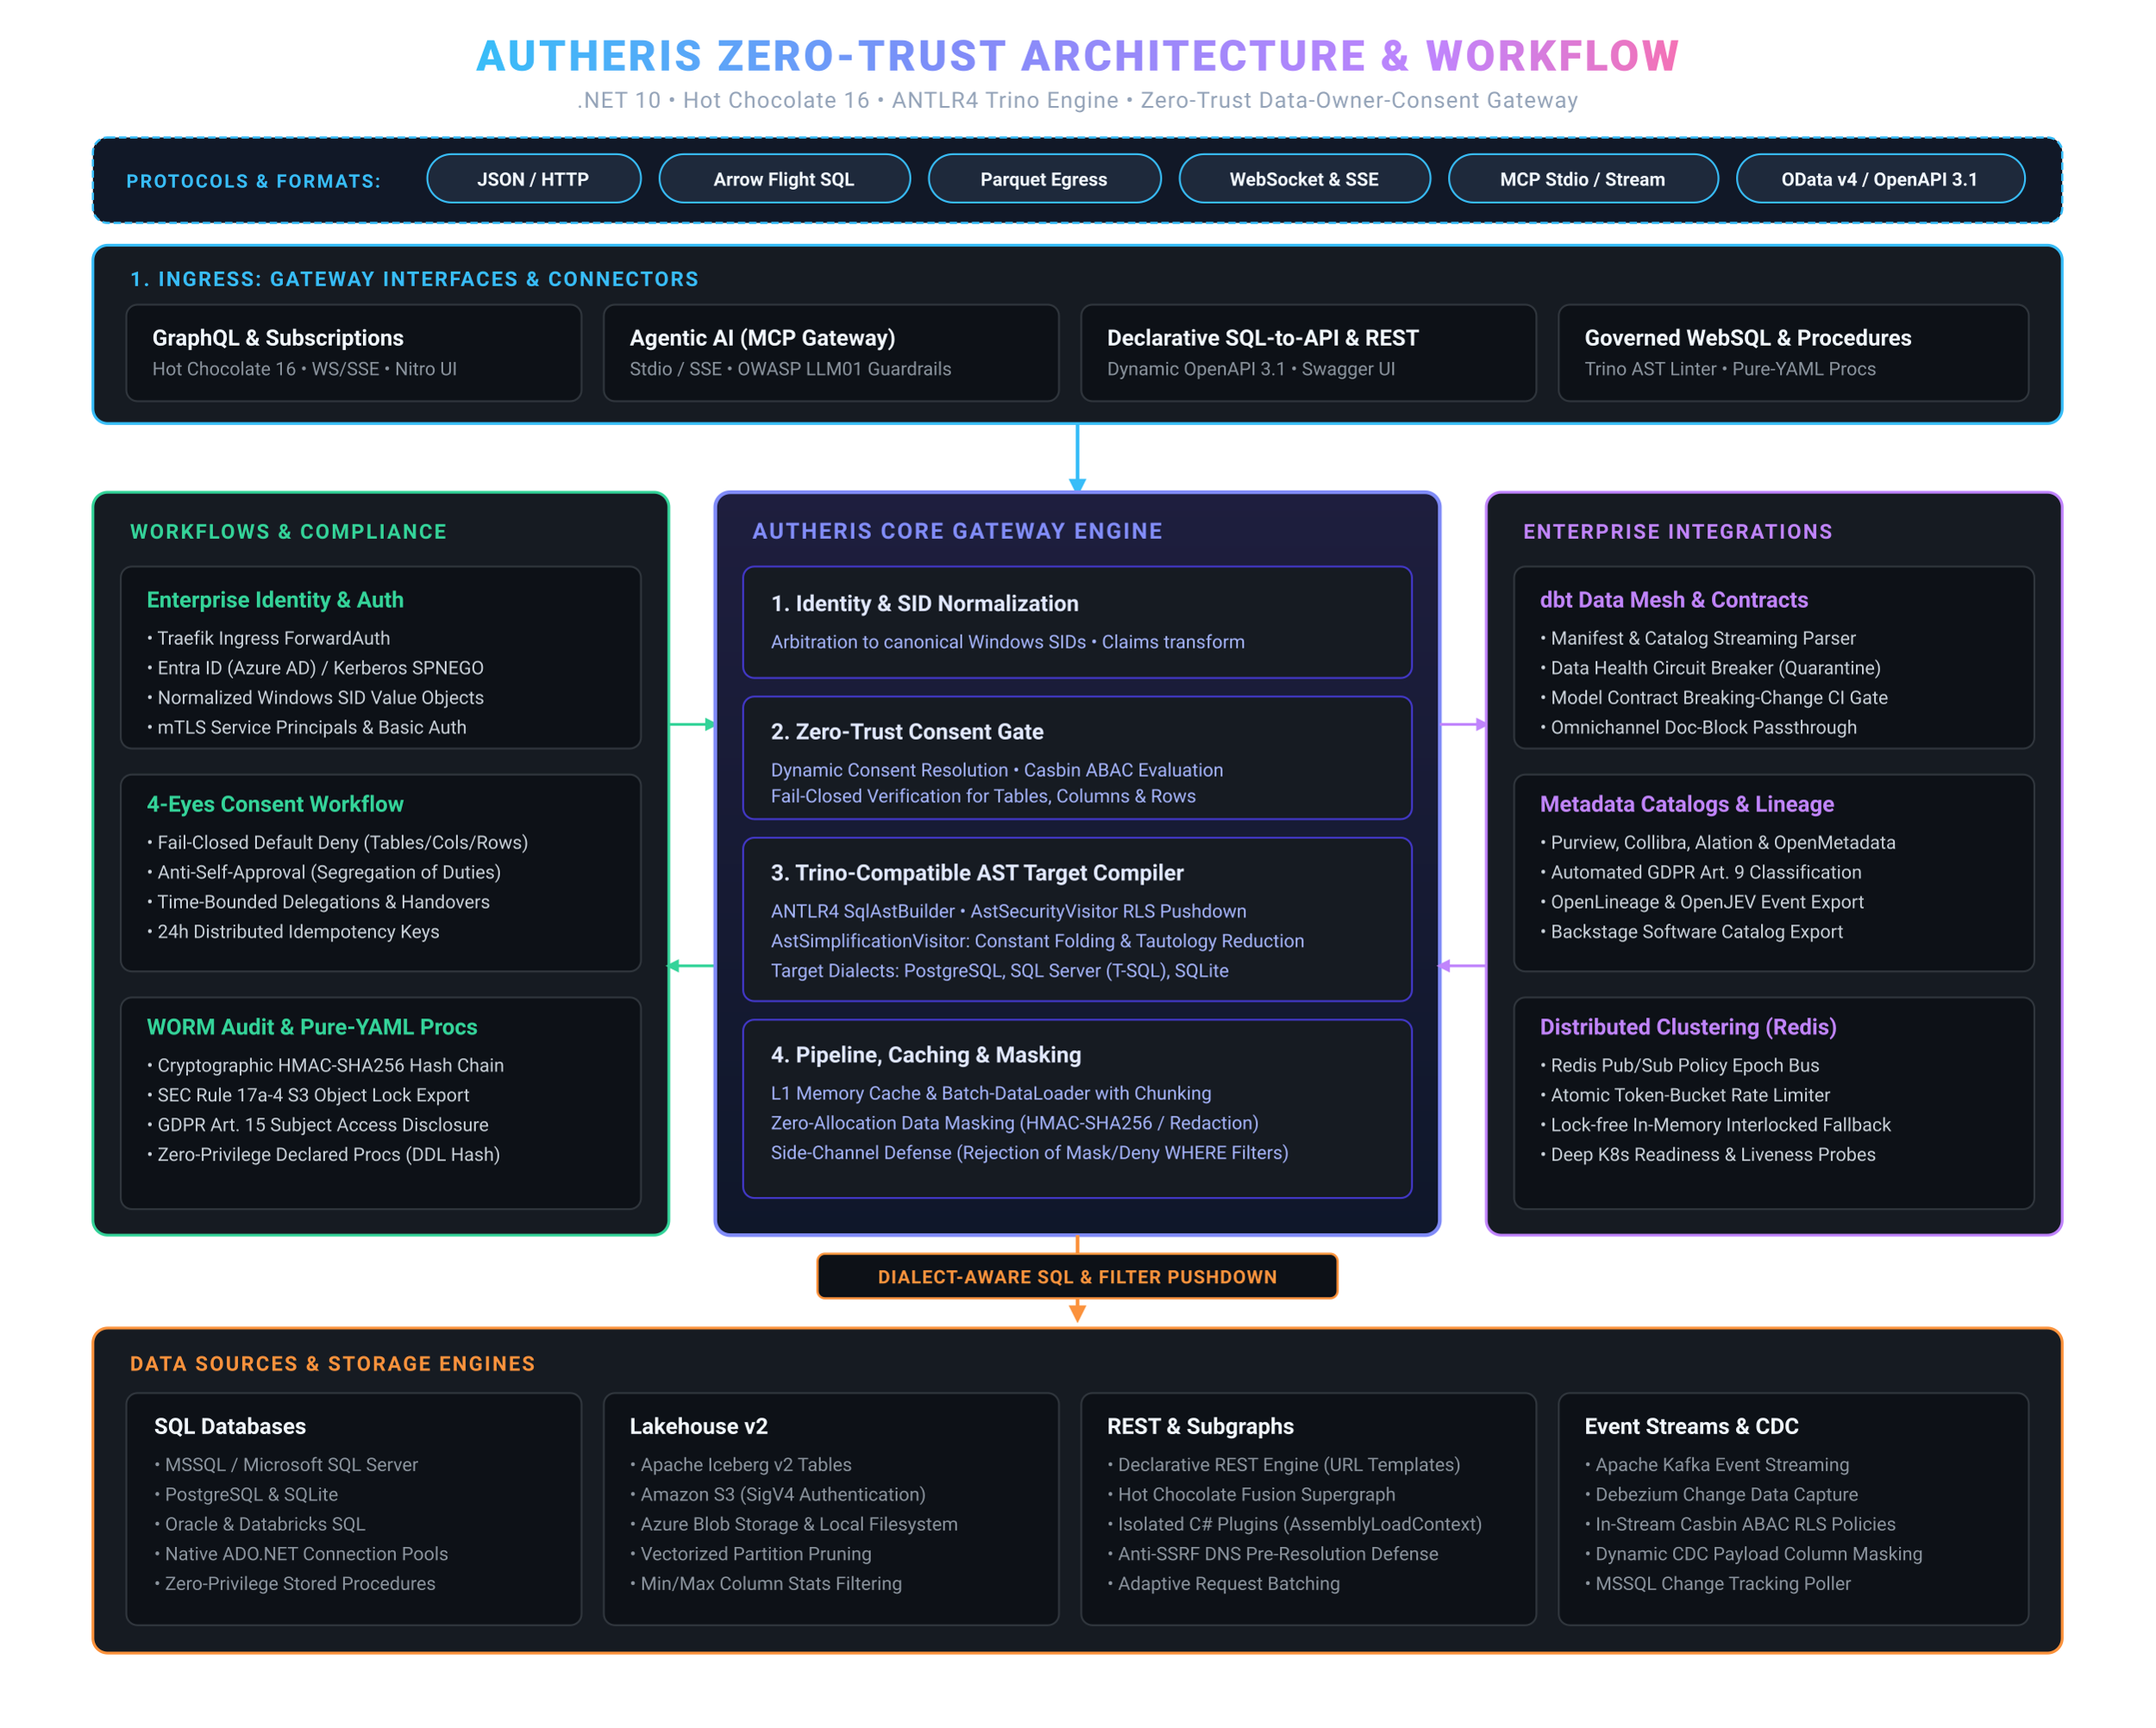
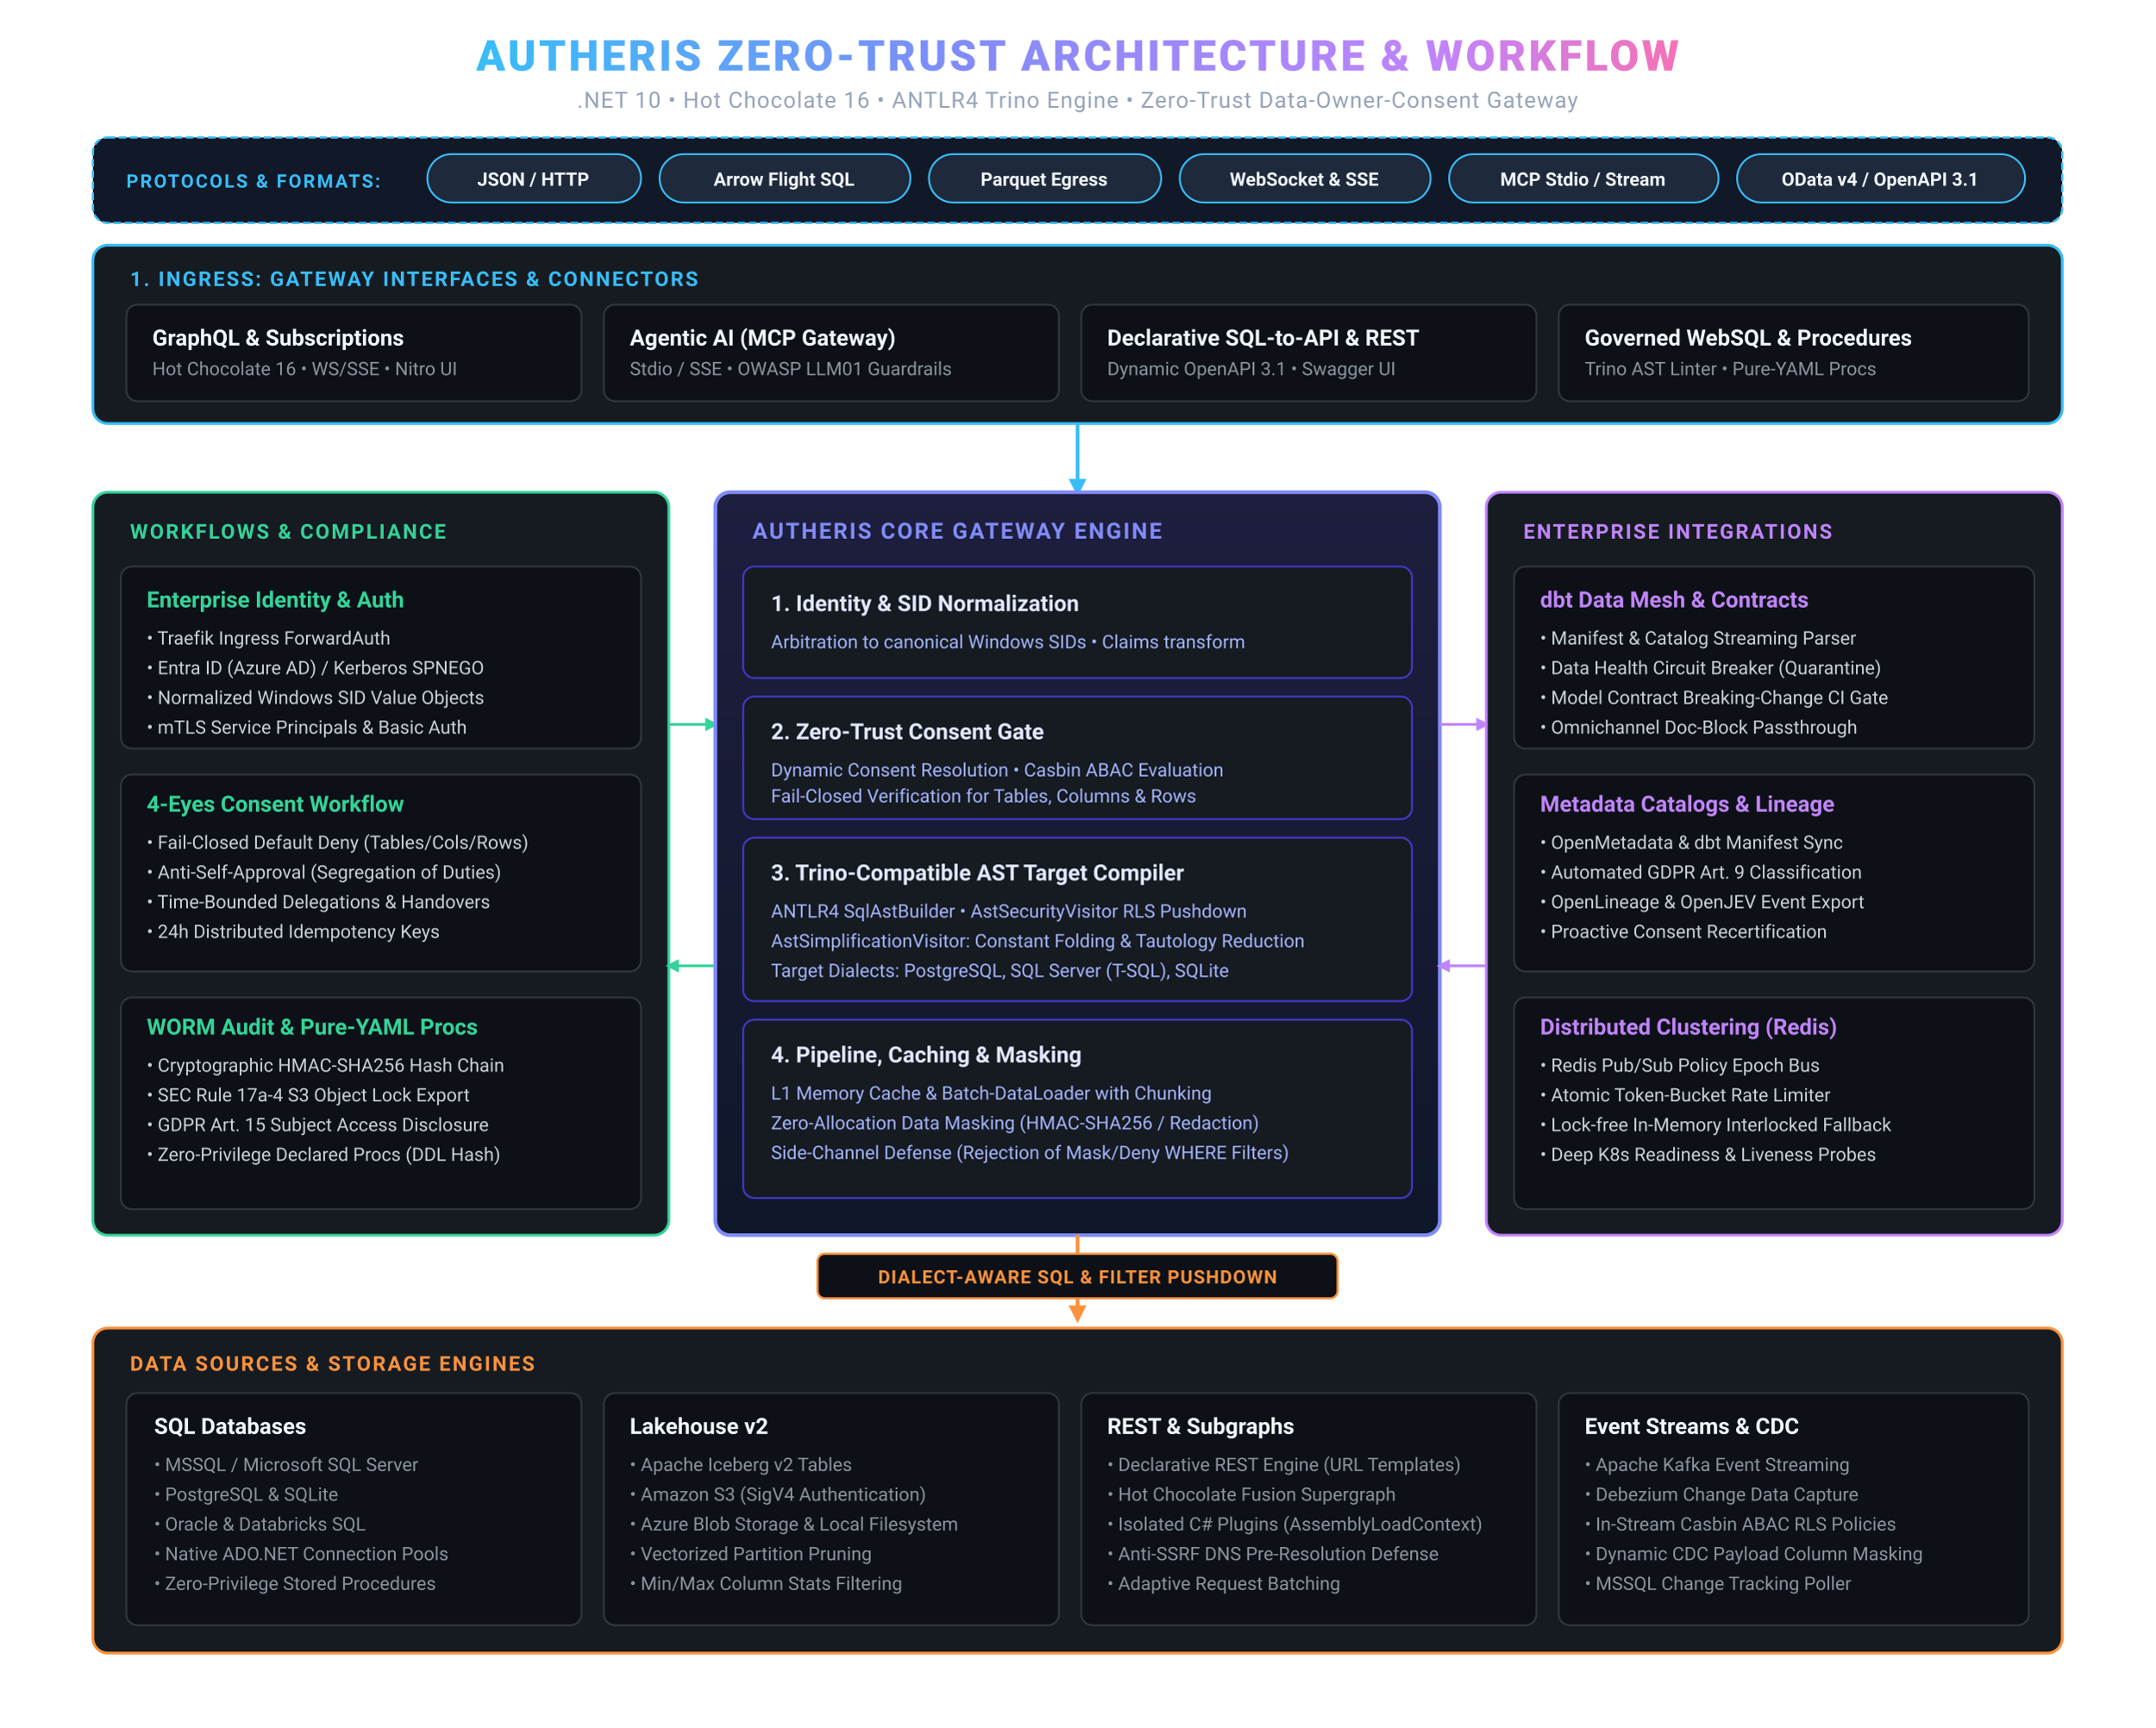
<svg xmlns="http://www.w3.org/2000/svg" viewBox="0 0 1160 930" width="100%" height="100%" style="background-color: #0d1117; font-family: -apple-system, BlinkMacSystemFont, 'Segoe UI', Roboto, Helvetica, Arial, sans-serif;">
  <defs>
    <linearGradient id="headerGrad" x1="0%" y1="0%" x2="100%" y2="0%">
      <stop offset="0%" stop-color="#38bdf8" />
      <stop offset="40%" stop-color="#818cf8" />
      <stop offset="80%" stop-color="#c084fc" />
      <stop offset="100%" stop-color="#f472b6" />
    </linearGradient>
    <linearGradient id="coreGrad" x1="0%" y1="0%" x2="0%" y2="100%">
      <stop offset="0%" stop-color="#1e1e3e" />
      <stop offset="100%" stop-color="#0f172a" />
    </linearGradient>
    <linearGradient id="protocolGrad" x1="0%" y1="0%" x2="100%" y2="0%">
      <stop offset="0%" stop-color="#0284c7" />
      <stop offset="100%" stop-color="#6366f1" />
    </linearGradient>
    <marker id="arrow" viewBox="0 0 10 10" refX="6" refY="5" markerWidth="6" markerHeight="6" orient="auto-start-reverse">
      <path d="M 0 1 L 8 5 L 0 9 z" fill="#64748b" />
    </marker>
    <marker id="arrowPrimary" viewBox="0 0 10 10" refX="6" refY="5" markerWidth="6" markerHeight="6" orient="auto-start-reverse">
      <path d="M 0 1 L 8 5 L 0 9 z" fill="#38bdf8" />
    </marker>
    <marker id="arrowGreen" viewBox="0 0 10 10" refX="6" refY="5" markerWidth="6" markerHeight="6" orient="auto-start-reverse">
      <path d="M 0 1 L 8 5 L 0 9 z" fill="#34d399" />
    </marker>
    <marker id="arrowPurple" viewBox="0 0 10 10" refX="6" refY="5" markerWidth="6" markerHeight="6" orient="auto-start-reverse">
      <path d="M 0 1 L 8 5 L 0 9 z" fill="#c084fc" />
    </marker>
    <marker id="arrowOrange" viewBox="0 0 10 10" refX="6" refY="5" markerWidth="6" markerHeight="6" orient="auto-start-reverse">
      <path d="M 0 1 L 8 5 L 0 9 z" fill="#fb923c" />
    </marker>
  </defs>
  <text x="580" y="38" text-anchor="middle" font-size="23" font-weight="800" fill="url(#headerGrad)" letter-spacing="1.5">AUTHERIS ZERO-TRUST ARCHITECTURE &amp; WORKFLOW</text>
  <text x="580" y="58" text-anchor="middle" font-size="12" fill="#94a3b8" letter-spacing="0.5">.NET 10 • Hot Chocolate 16 • ANTLR4 Trino Engine • Zero-Trust Data-Owner-Consent Gateway</text>
  <rect x="50" y="74" width="1060" height="46" rx="8" fill="#111827" stroke="#38bdf8" stroke-width="1.2" stroke-dasharray="4 2" />
  <text x="68" y="101" font-size="10" font-weight="700" fill="#38bdf8" letter-spacing="1">PROTOCOLS &amp; FORMATS:</text>
  <g transform="translate(230, 83)">
    <rect width="115" height="26" rx="13" fill="#1e293b" stroke="#38bdf8" stroke-width="1" />
    <text x="57" y="17" text-anchor="middle" font-size="10" font-weight="600" fill="#f0f6fc">JSON / HTTP</text>
    <rect x="125" width="135" height="26" rx="13" fill="#1e293b" stroke="#38bdf8" stroke-width="1" />
    <text x="192" y="17" text-anchor="middle" font-size="10" font-weight="600" fill="#f0f6fc">Arrow Flight SQL</text>
    <rect x="270" width="125" height="26" rx="13" fill="#1e293b" stroke="#38bdf8" stroke-width="1" />
    <text x="332" y="17" text-anchor="middle" font-size="10" font-weight="600" fill="#f0f6fc">Parquet Egress</text>
    <rect x="405" width="135" height="26" rx="13" fill="#1e293b" stroke="#38bdf8" stroke-width="1" />
    <text x="472" y="17" text-anchor="middle" font-size="10" font-weight="600" fill="#f0f6fc">WebSocket &amp; SSE</text>
    <rect x="550" width="145" height="26" rx="13" fill="#1e293b" stroke="#38bdf8" stroke-width="1" />
    <text x="622" y="17" text-anchor="middle" font-size="10" font-weight="600" fill="#f0f6fc">MCP Stdio / Stream</text>
    <rect x="705" width="155" height="26" rx="13" fill="#1e293b" stroke="#38bdf8" stroke-width="1" />
    <text x="782" y="17" text-anchor="middle" font-size="10" font-weight="600" fill="#f0f6fc">OData v4 / OpenAPI 3.1</text>
  </g>
  <rect x="50" y="132" width="1060" height="96" rx="8" fill="#161b22" stroke="#38bdf8" stroke-width="1.5" />
  <text x="70" y="154" font-size="11" font-weight="700" fill="#38bdf8" letter-spacing="1">1. INGRESS: GATEWAY INTERFACES &amp; CONNECTORS</text>
  <g transform="translate(68, 164)">
    <rect width="245" height="52" rx="6" fill="#0d1117" stroke="#30363d" />
    <text x="14" y="22" font-size="12" font-weight="600" fill="#f0f6fc">GraphQL &amp; Subscriptions</text>
    <text x="14" y="38" font-size="10" fill="#8b949e">Hot Chocolate 16 • WS/SSE • Nitro UI</text>
    <rect x="257" width="245" height="52" rx="6" fill="#0d1117" stroke="#30363d" />
    <text x="271" y="22" font-size="12" font-weight="600" fill="#f0f6fc">Agentic AI (MCP Gateway)</text>
    <text x="271" y="38" font-size="10" fill="#8b949e">Stdio / SSE • OWASP LLM01 Guardrails</text>
    <rect x="514" width="245" height="52" rx="6" fill="#0d1117" stroke="#30363d" />
    <text x="528" y="22" font-size="12" font-weight="600" fill="#f0f6fc">Declarative SQL-to-API &amp; REST</text>
    <text x="528" y="38" font-size="10" fill="#8b949e">Dynamic OpenAPI 3.1 • Swagger UI</text>
    <rect x="771" width="253" height="52" rx="6" fill="#0d1117" stroke="#30363d" />
    <text x="785" y="22" font-size="12" font-weight="600" fill="#f0f6fc">Governed WebSQL &amp; Procedures</text>
    <text x="785" y="38" font-size="10" fill="#8b949e">Trino AST Linter • Pure-YAML Procs</text>
  </g>
  <line x1="580" y1="228" x2="580" y2="265" stroke="#38bdf8" stroke-width="2" marker-end="url(#arrowPrimary)" />
  <rect x="50" y="265" width="310" height="400" rx="8" fill="#161b22" stroke="#34d399" stroke-width="1.5" />
  <text x="70" y="290" font-size="11" font-weight="700" fill="#34d399" letter-spacing="1">WORKFLOWS &amp; COMPLIANCE</text>
  <g transform="translate(65, 305)">
    <rect width="280" height="98" rx="6" fill="#0d1117" stroke="#30363d" />
    <text x="14" y="22" font-size="12" font-weight="600" fill="#34d399">Enterprise Identity &amp; Auth</text>
    <text x="14" y="42" font-size="10" fill="#c9d1d9">• Traefik Ingress ForwardAuth</text>
    <text x="14" y="58" font-size="10" fill="#c9d1d9">• Entra ID (Azure AD) / Kerberos SPNEGO</text>
    <text x="14" y="74" font-size="10" fill="#c9d1d9">• Normalized Windows SID Value Objects</text>
    <text x="14" y="90" font-size="10" fill="#c9d1d9">• mTLS Service Principals &amp; Basic Auth</text>
    <rect y="112" width="280" height="106" rx="6" fill="#0d1117" stroke="#30363d" />
    <text x="14" y="132" font-size="12" font-weight="600" fill="#34d399">4-Eyes Consent Workflow</text>
    <text x="14" y="152" font-size="10" fill="#c9d1d9">• Fail-Closed Default Deny (Tables/Cols/Rows)</text>
    <text x="14" y="168" font-size="10" fill="#c9d1d9">• Anti-Self-Approval (Segregation of Duties)</text>
    <text x="14" y="184" font-size="10" fill="#c9d1d9">• Time-Bounded Delegations &amp; Handovers</text>
    <text x="14" y="200" font-size="10" fill="#c9d1d9">• 24h Distributed Idempotency Keys</text>
    <rect y="232" width="280" height="114" rx="6" fill="#0d1117" stroke="#30363d" />
    <text x="14" y="252" font-size="12" font-weight="600" fill="#34d399">WORM Audit &amp; Pure-YAML Procs</text>
    <text x="14" y="272" font-size="10" fill="#c9d1d9">• Cryptographic HMAC-SHA256 Hash Chain</text>
    <text x="14" y="288" font-size="10" fill="#c9d1d9">• SEC Rule 17a-4 S3 Object Lock Export</text>
    <text x="14" y="304" font-size="10" fill="#c9d1d9">• GDPR Art. 15 Subject Access Disclosure</text>
    <text x="14" y="320" font-size="10" fill="#c9d1d9">• Zero-Privilege Declared Procs (DDL Hash)</text>
  </g>
  <line x1="360" y1="390" x2="385" y2="390" stroke="#34d399" stroke-width="1.5" marker-end="url(#arrowGreen)" />
  <line x1="385" y1="520" x2="360" y2="520" stroke="#34d399" stroke-width="1.5" marker-end="url(#arrowGreen)" />
  <rect x="385" y="265" width="390" height="400" rx="8" fill="url(#coreGrad)" stroke="#818cf8" stroke-width="2" />
  <text x="405" y="290" font-size="12" font-weight="700" fill="#818cf8" letter-spacing="1">AUTHERIS CORE GATEWAY ENGINE</text>
  <g transform="translate(400, 305)">
    <rect width="360" height="60" rx="6" fill="#161b22" stroke="#4338ca" />
    <text x="15" y="24" font-size="12" font-weight="600" fill="#e0e7ff">1. Identity &amp; SID Normalization</text>
    <text x="15" y="44" font-size="10" fill="#a5b4fc">Arbitration to canonical Windows SIDs • Claims transform</text>
    <rect y="70" width="360" height="66" rx="6" fill="#161b22" stroke="#4338ca" />
    <text x="15" y="93" font-size="12" font-weight="600" fill="#e0e7ff">2. Zero-Trust Consent Gate</text>
    <text x="15" y="113" font-size="10" fill="#a5b4fc">Dynamic Consent Resolution • Casbin ABAC Evaluation</text>
    <text x="15" y="127" font-size="10" fill="#a5b4fc">Fail-Closed Verification for Tables, Columns &amp; Rows</text>
    <rect y="146" width="360" height="88" rx="6" fill="#161b22" stroke="#4338ca" />
    <text x="15" y="169" font-size="12" font-weight="600" fill="#e0e7ff">3. Trino-Compatible AST Target Compiler</text>
    <text x="15" y="189" font-size="10" fill="#a5b4fc">ANTLR4 SqlAstBuilder • AstSecurityVisitor RLS Pushdown</text>
    <text x="15" y="205" font-size="10" fill="#a5b4fc">AstSimplificationVisitor: Constant Folding &amp; Tautology Reduction</text>
    <text x="15" y="221" font-size="10" fill="#a5b4fc">Target Dialects: PostgreSQL, SQL Server (T-SQL), SQLite</text>
    <rect y="244" width="360" height="96" rx="6" fill="#161b22" stroke="#4338ca" />
    <text x="15" y="267" font-size="12" font-weight="600" fill="#e0e7ff">4. Pipeline, Caching &amp; Masking</text>
    <text x="15" y="287" font-size="10" fill="#a5b4fc">L1 Memory Cache &amp; Batch-DataLoader with Chunking</text>
    <text x="15" y="303" font-size="10" fill="#a5b4fc">Zero-Allocation Data Masking (HMAC-SHA256 / Redaction)</text>
    <text x="15" y="319" font-size="10" fill="#a5b4fc">Side-Channel Defense (Rejection of Mask/Deny WHERE Filters)</text>
  </g>
  <line x1="775" y1="390" x2="800" y2="390" stroke="#c084fc" stroke-width="1.5" marker-end="url(#arrowPurple)" />
  <line x1="800" y1="520" x2="775" y2="520" stroke="#c084fc" stroke-width="1.5" marker-end="url(#arrowPurple)" />
  <rect x="800" y="265" width="310" height="400" rx="8" fill="#161b22" stroke="#c084fc" stroke-width="1.5" />
  <text x="820" y="290" font-size="11" font-weight="700" fill="#c084fc" letter-spacing="1">ENTERPRISE INTEGRATIONS</text>
  <g transform="translate(815, 305)">
    <rect width="280" height="98" rx="6" fill="#0d1117" stroke="#30363d" />
    <text x="14" y="22" font-size="12" font-weight="600" fill="#c084fc">dbt Data Mesh &amp; Contracts</text>
    <text x="14" y="42" font-size="10" fill="#c9d1d9">• Manifest &amp; Catalog Streaming Parser</text>
    <text x="14" y="58" font-size="10" fill="#c9d1d9">• Data Health Circuit Breaker (Quarantine)</text>
    <text x="14" y="74" font-size="10" fill="#c9d1d9">• Model Contract Breaking-Change CI Gate</text>
    <text x="14" y="90" font-size="10" fill="#c9d1d9">• Omnichannel Doc-Block Passthrough</text>
    <rect y="112" width="280" height="106" rx="6" fill="#0d1117" stroke="#30363d" />
    <text x="14" y="132" font-size="12" font-weight="600" fill="#c084fc">Metadata Catalogs &amp; Lineage</text>
-     <text x="14" y="152" font-size="10" fill="#c9d1d9">• Purview, Collibra, Alation &amp; OpenMetadata</text>
+     <text x="14" y="152" font-size="10" fill="#c9d1d9">• OpenMetadata &amp; dbt Manifest Sync</text>
    <text x="14" y="168" font-size="10" fill="#c9d1d9">• Automated GDPR Art. 9 Classification</text>
    <text x="14" y="184" font-size="10" fill="#c9d1d9">• OpenLineage &amp; OpenJEV Event Export</text>
-     <text x="14" y="200" font-size="10" fill="#c9d1d9">• Backstage Software Catalog Export</text>
+     <text x="14" y="200" font-size="10" fill="#c9d1d9">• Proactive Consent Recertification</text>
    <rect y="232" width="280" height="114" rx="6" fill="#0d1117" stroke="#30363d" />
    <text x="14" y="252" font-size="12" font-weight="600" fill="#c084fc">Distributed Clustering (Redis)</text>
    <text x="14" y="272" font-size="10" fill="#c9d1d9">• Redis Pub/Sub Policy Epoch Bus</text>
    <text x="14" y="288" font-size="10" fill="#c9d1d9">• Atomic Token-Bucket Rate Limiter</text>
    <text x="14" y="304" font-size="10" fill="#c9d1d9">• Lock-free In-Memory Interlocked Fallback</text>
    <text x="14" y="320" font-size="10" fill="#c9d1d9">• Deep K8s Readiness &amp; Liveness Probes</text>
  </g>
  <line x1="580" y1="665" x2="580" y2="710" stroke="#fb923c" stroke-width="2" marker-end="url(#arrowOrange)" />
  <rect x="440" y="675" width="280" height="24" rx="4" fill="#0d1117" stroke="#fb923c" stroke-width="1.2" />
  <text x="580" y="691" text-anchor="middle" font-size="10" font-weight="700" fill="#fb923c" letter-spacing="0.5">DIALECT-AWARE SQL &amp; FILTER PUSHDOWN</text>
  <rect x="50" y="715" width="1060" height="175" rx="8" fill="#161b22" stroke="#fb923c" stroke-width="1.5" />
  <text x="70" y="738" font-size="11" font-weight="700" fill="#fb923c" letter-spacing="1">DATA SOURCES &amp; STORAGE ENGINES</text>
  <g transform="translate(68, 750)">
    <rect width="245" height="125" rx="6" fill="#0d1117" stroke="#30363d" />
    <text x="15" y="22" font-size="12" font-weight="600" fill="#f0f6fc">SQL Databases</text>
    <text x="15" y="42" font-size="10" fill="#8b949e">• MSSQL / Microsoft SQL Server</text>
    <text x="15" y="58" font-size="10" fill="#8b949e">• PostgreSQL &amp; SQLite</text>
    <text x="15" y="74" font-size="10" fill="#8b949e">• Oracle &amp; Databricks SQL</text>
    <text x="15" y="90" font-size="10" fill="#8b949e">• Native ADO.NET Connection Pools</text>
    <text x="15" y="106" font-size="10" fill="#8b949e">• Zero-Privilege Stored Procedures</text>
    <rect x="257" width="245" height="125" rx="6" fill="#0d1117" stroke="#30363d" />
    <text x="271" y="22" font-size="12" font-weight="600" fill="#f0f6fc">Lakehouse v2</text>
    <text x="271" y="42" font-size="10" fill="#8b949e">• Apache Iceberg v2 Tables</text>
    <text x="271" y="58" font-size="10" fill="#8b949e">• Amazon S3 (SigV4 Authentication)</text>
    <text x="271" y="74" font-size="10" fill="#8b949e">• Azure Blob Storage &amp; Local Filesystem</text>
    <text x="271" y="90" font-size="10" fill="#8b949e">• Vectorized Partition Pruning</text>
    <text x="271" y="106" font-size="10" fill="#8b949e">• Min/Max Column Stats Filtering</text>
    <rect x="514" width="245" height="125" rx="6" fill="#0d1117" stroke="#30363d" />
    <text x="528" y="22" font-size="12" font-weight="600" fill="#f0f6fc">REST &amp; Subgraphs</text>
    <text x="528" y="42" font-size="10" fill="#8b949e">• Declarative REST Engine (URL Templates)</text>
    <text x="528" y="58" font-size="10" fill="#8b949e">• Hot Chocolate Fusion Supergraph</text>
    <text x="528" y="74" font-size="10" fill="#8b949e">• Isolated C# Plugins (AssemblyLoadContext)</text>
    <text x="528" y="90" font-size="10" fill="#8b949e">• Anti-SSRF DNS Pre-Resolution Defense</text>
    <text x="528" y="106" font-size="10" fill="#8b949e">• Adaptive Request Batching</text>
    <rect x="771" width="253" height="125" rx="6" fill="#0d1117" stroke="#30363d" />
    <text x="785" y="22" font-size="12" font-weight="600" fill="#f0f6fc">Event Streams &amp; CDC</text>
    <text x="785" y="42" font-size="10" fill="#8b949e">• Apache Kafka Event Streaming</text>
    <text x="785" y="58" font-size="10" fill="#8b949e">• Debezium Change Data Capture</text>
    <text x="785" y="74" font-size="10" fill="#8b949e">• In-Stream Casbin ABAC RLS Policies</text>
    <text x="785" y="90" font-size="10" fill="#8b949e">• Dynamic CDC Payload Column Masking</text>
    <text x="785" y="106" font-size="10" fill="#8b949e">• MSSQL Change Tracking Poller</text>
  </g>
</svg>
